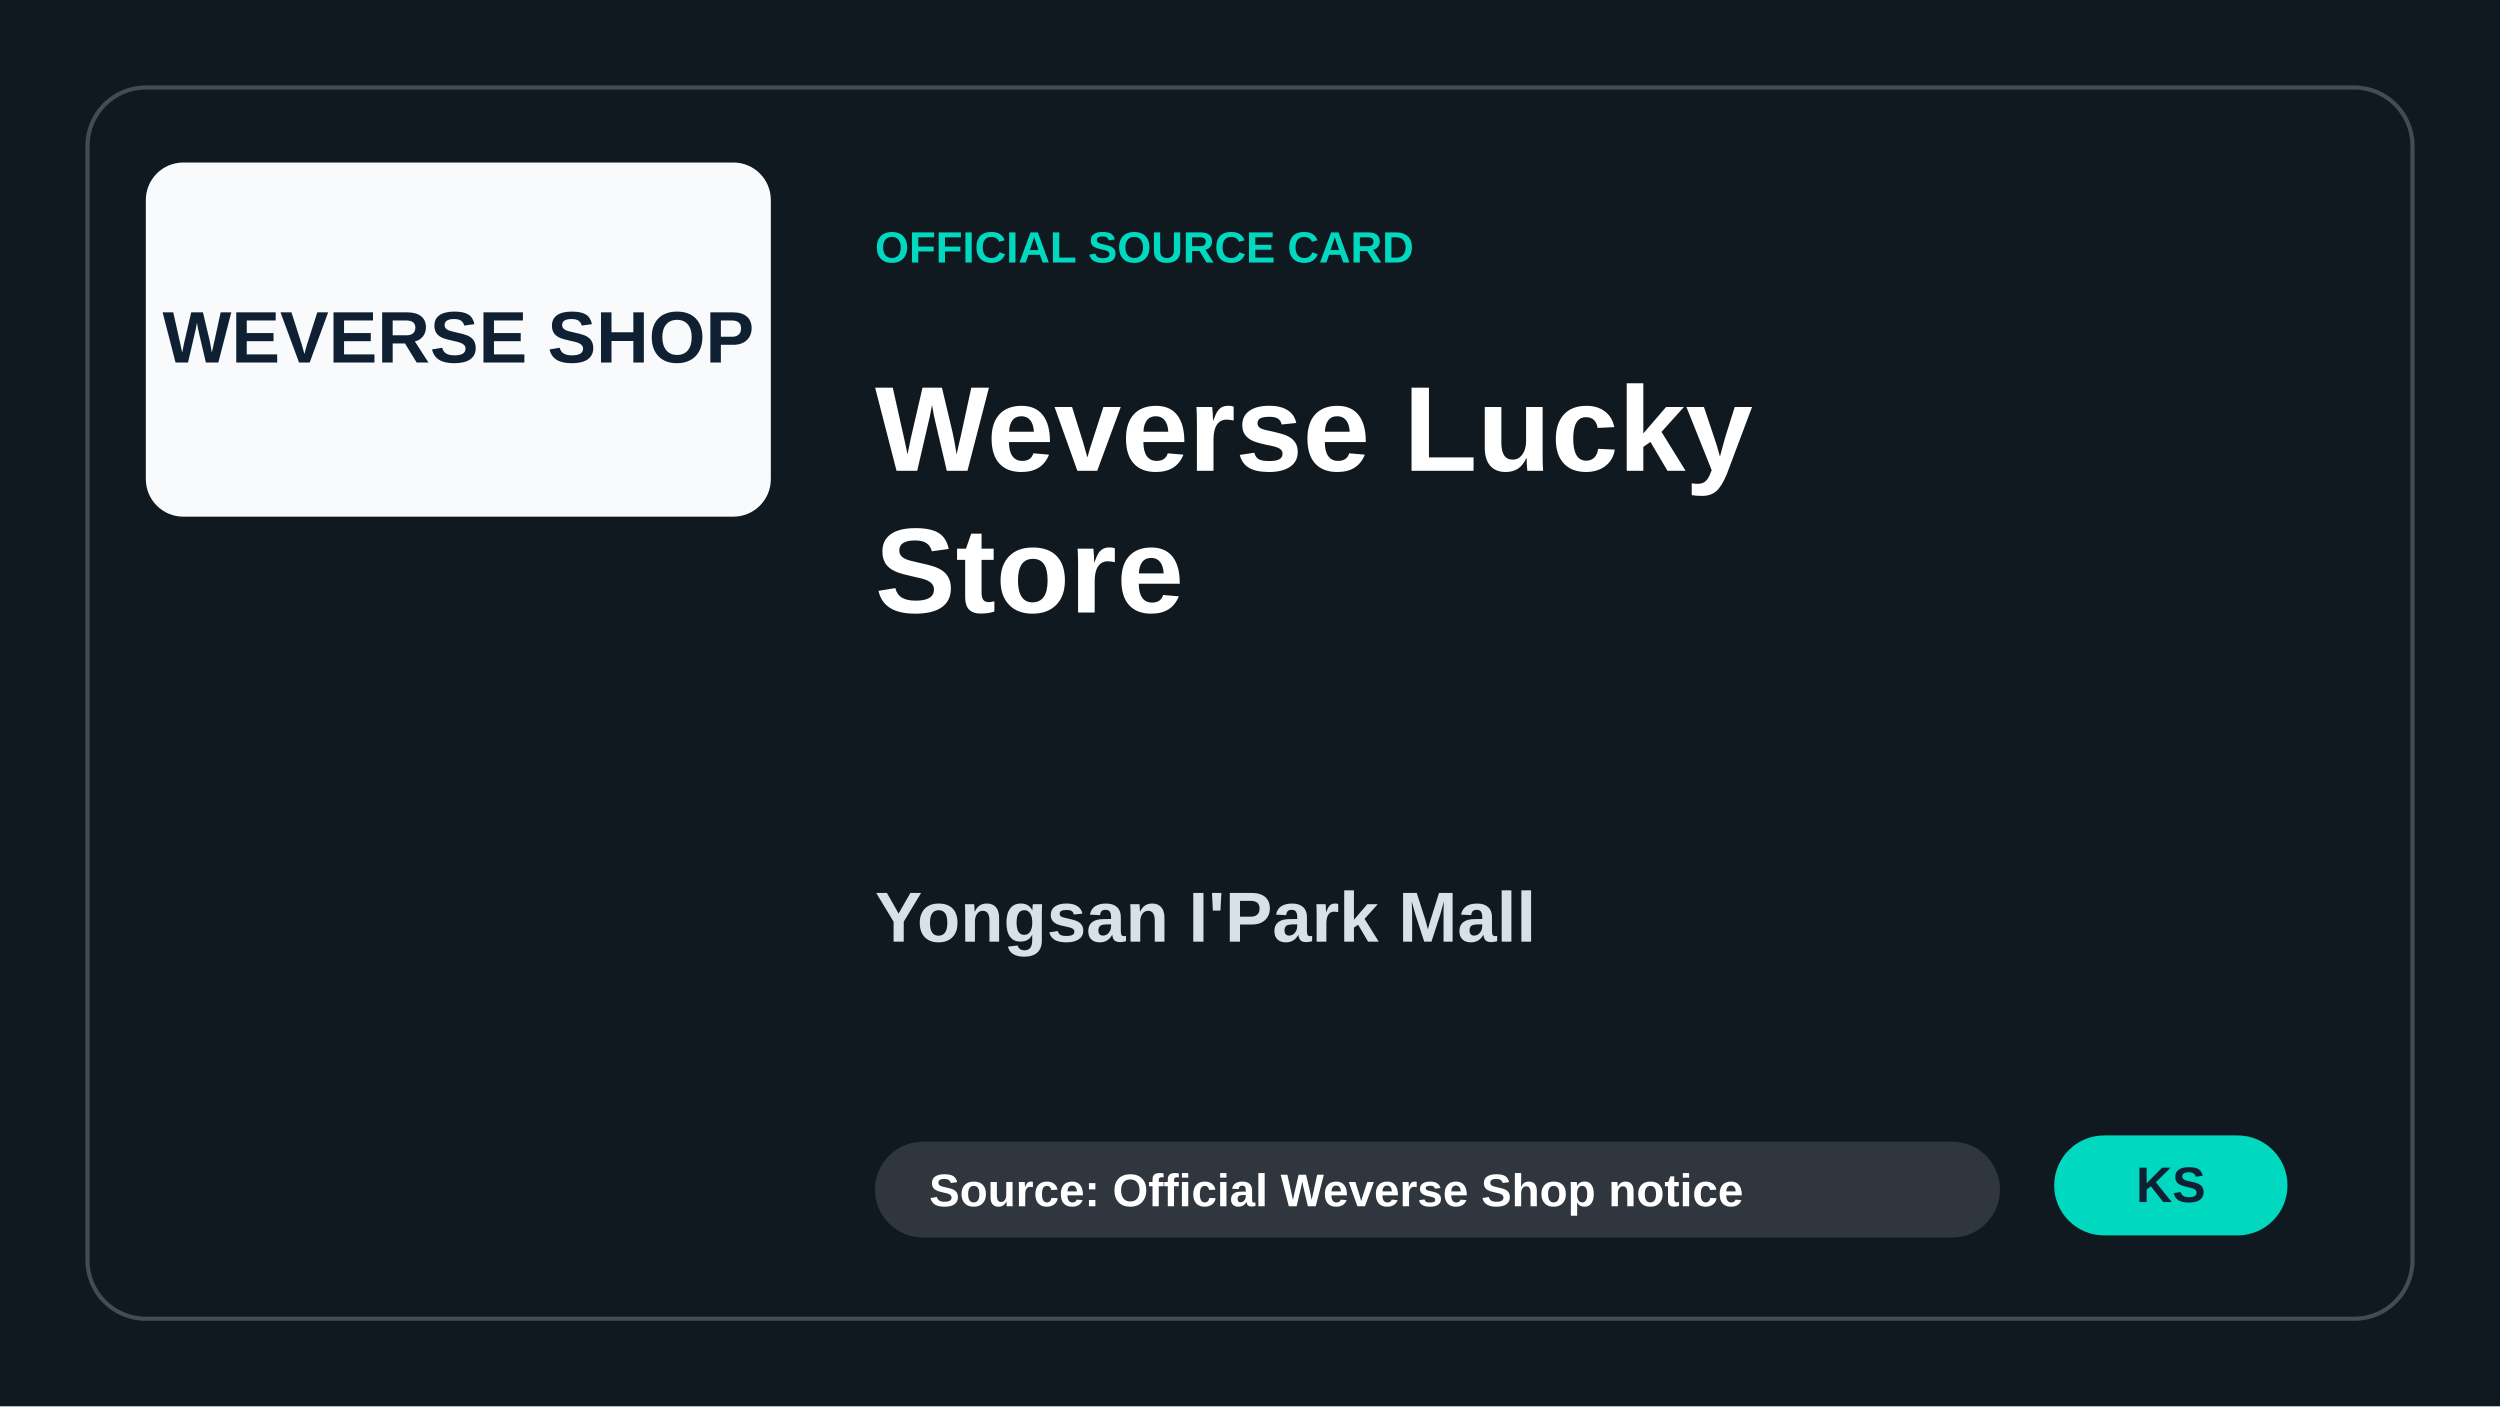
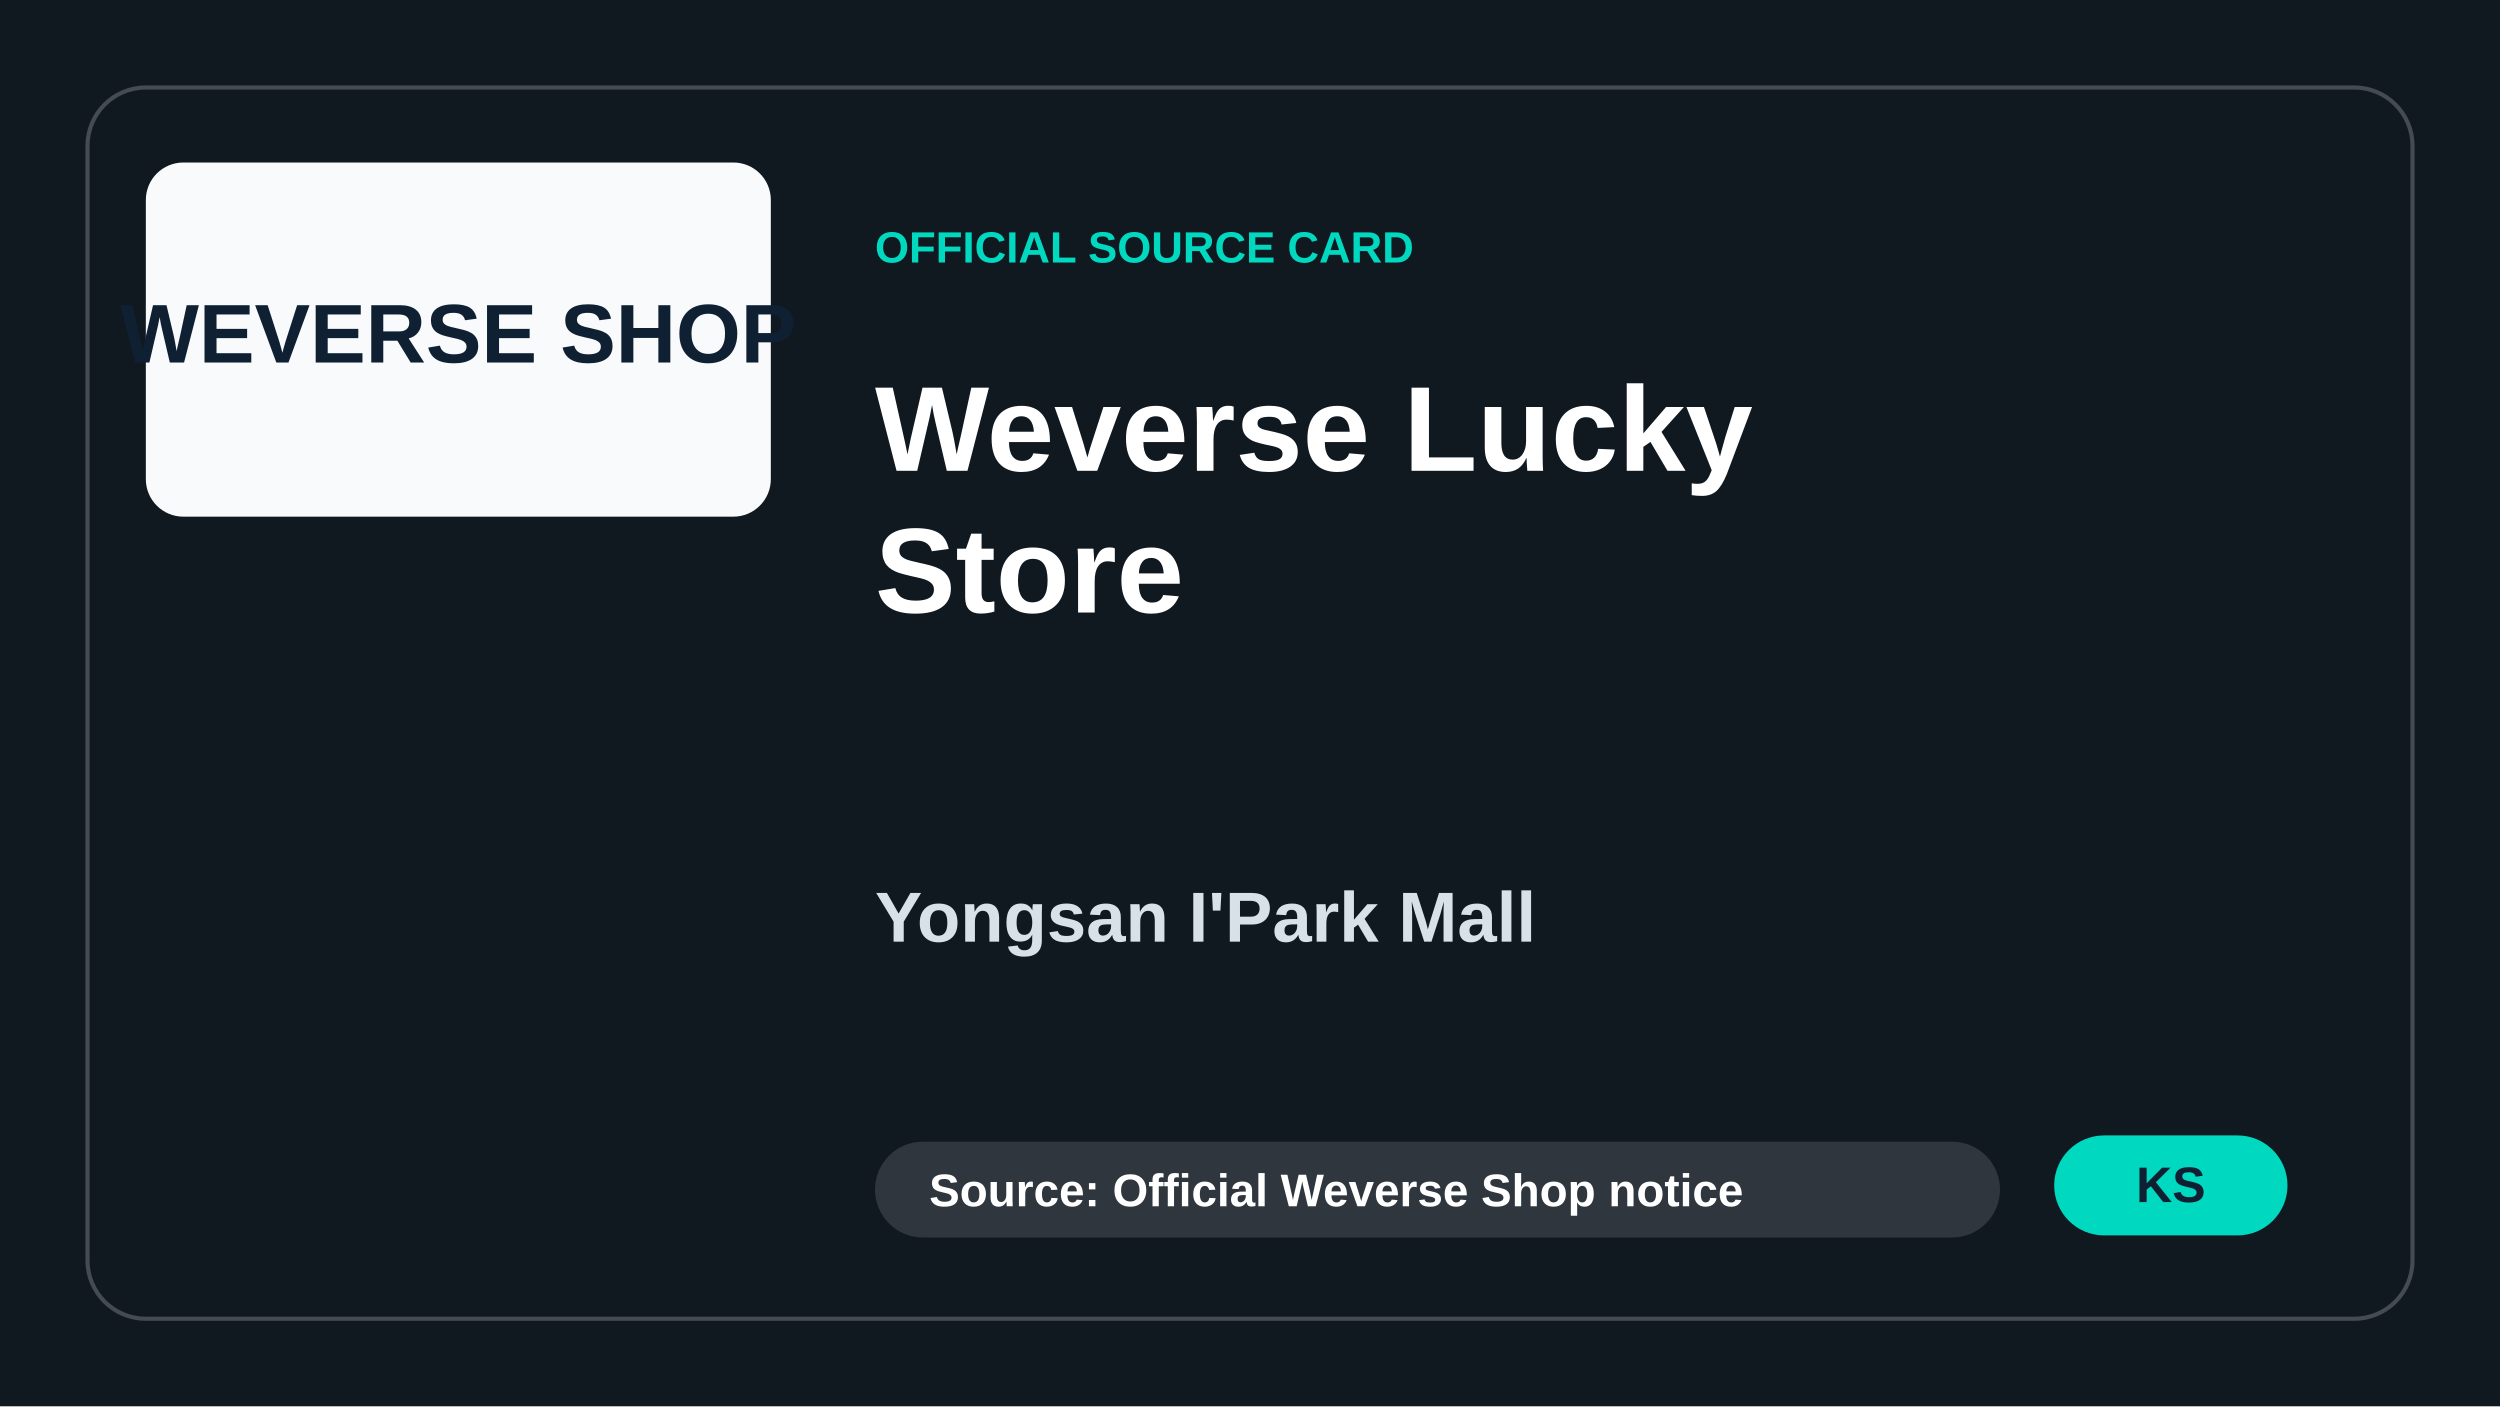
<svg xmlns="http://www.w3.org/2000/svg" width="1200" height="675" viewBox="0 0 1200 675" role="img" aria-label="Weverse Lucky Store Yongsan official source card">
  <rect width="1200" height="675" fill="#101820" />
  <rect x="42" y="42" width="1116" height="591" rx="28" fill="none" stroke="rgba(255,255,255,0.22)" stroke-width="2" />
  <g transform="translate(70 78)">
    <rect width="300" height="170" rx="18" fill="#f8fafc" />
-     <text x="150" y="96" text-anchor="middle" font-family="Arial, Helvetica, sans-serif" font-size="35" font-weight="800" fill="#102033">WEVERSE SHOP</text>
+     <text x="150" y="96" text-anchor="middle" font-family="Arial, Helvetica, sans-serif" font-size="40" font-weight="800" fill="#102033">WEVERSE SHOP</text>
  </g>
  <text x="420" y="126" font-family="Arial, Helvetica, sans-serif" font-size="21" font-weight="800" fill="#00d8c0">OFFICIAL SOURCE CARD</text>
  <text x="420" y="226" font-family="Arial, Helvetica, sans-serif" font-size="58" font-weight="850" fill="#ffffff">Weverse Lucky</text>
  <text x="420" y="294" font-family="Arial, Helvetica, sans-serif" font-size="58" font-weight="850" fill="#ffffff">Store</text>
  <text x="420" y="452" font-family="Arial, Helvetica, sans-serif" font-size="34" font-weight="700" fill="#d7e1e7">Yongsan I'Park Mall</text>
  <rect x="420" y="548" width="540" height="46" rx="23" fill="rgba(255,255,255,0.13)" />
  <text x="446" y="579" font-family="Arial, Helvetica, sans-serif" font-size="22" font-weight="700" fill="#ffffff">Source: Official Weverse Shop notice</text>
  <path d="M1010 545 h64 a24 24 0 0 1 0 48 h-64 a24 24 0 0 1 0-48z" fill="#00d8c0" />
  <text x="1042" y="577" text-anchor="middle" font-family="Arial, Helvetica, sans-serif" font-size="24" font-weight="900" fill="#102033">KS</text>
</svg>
